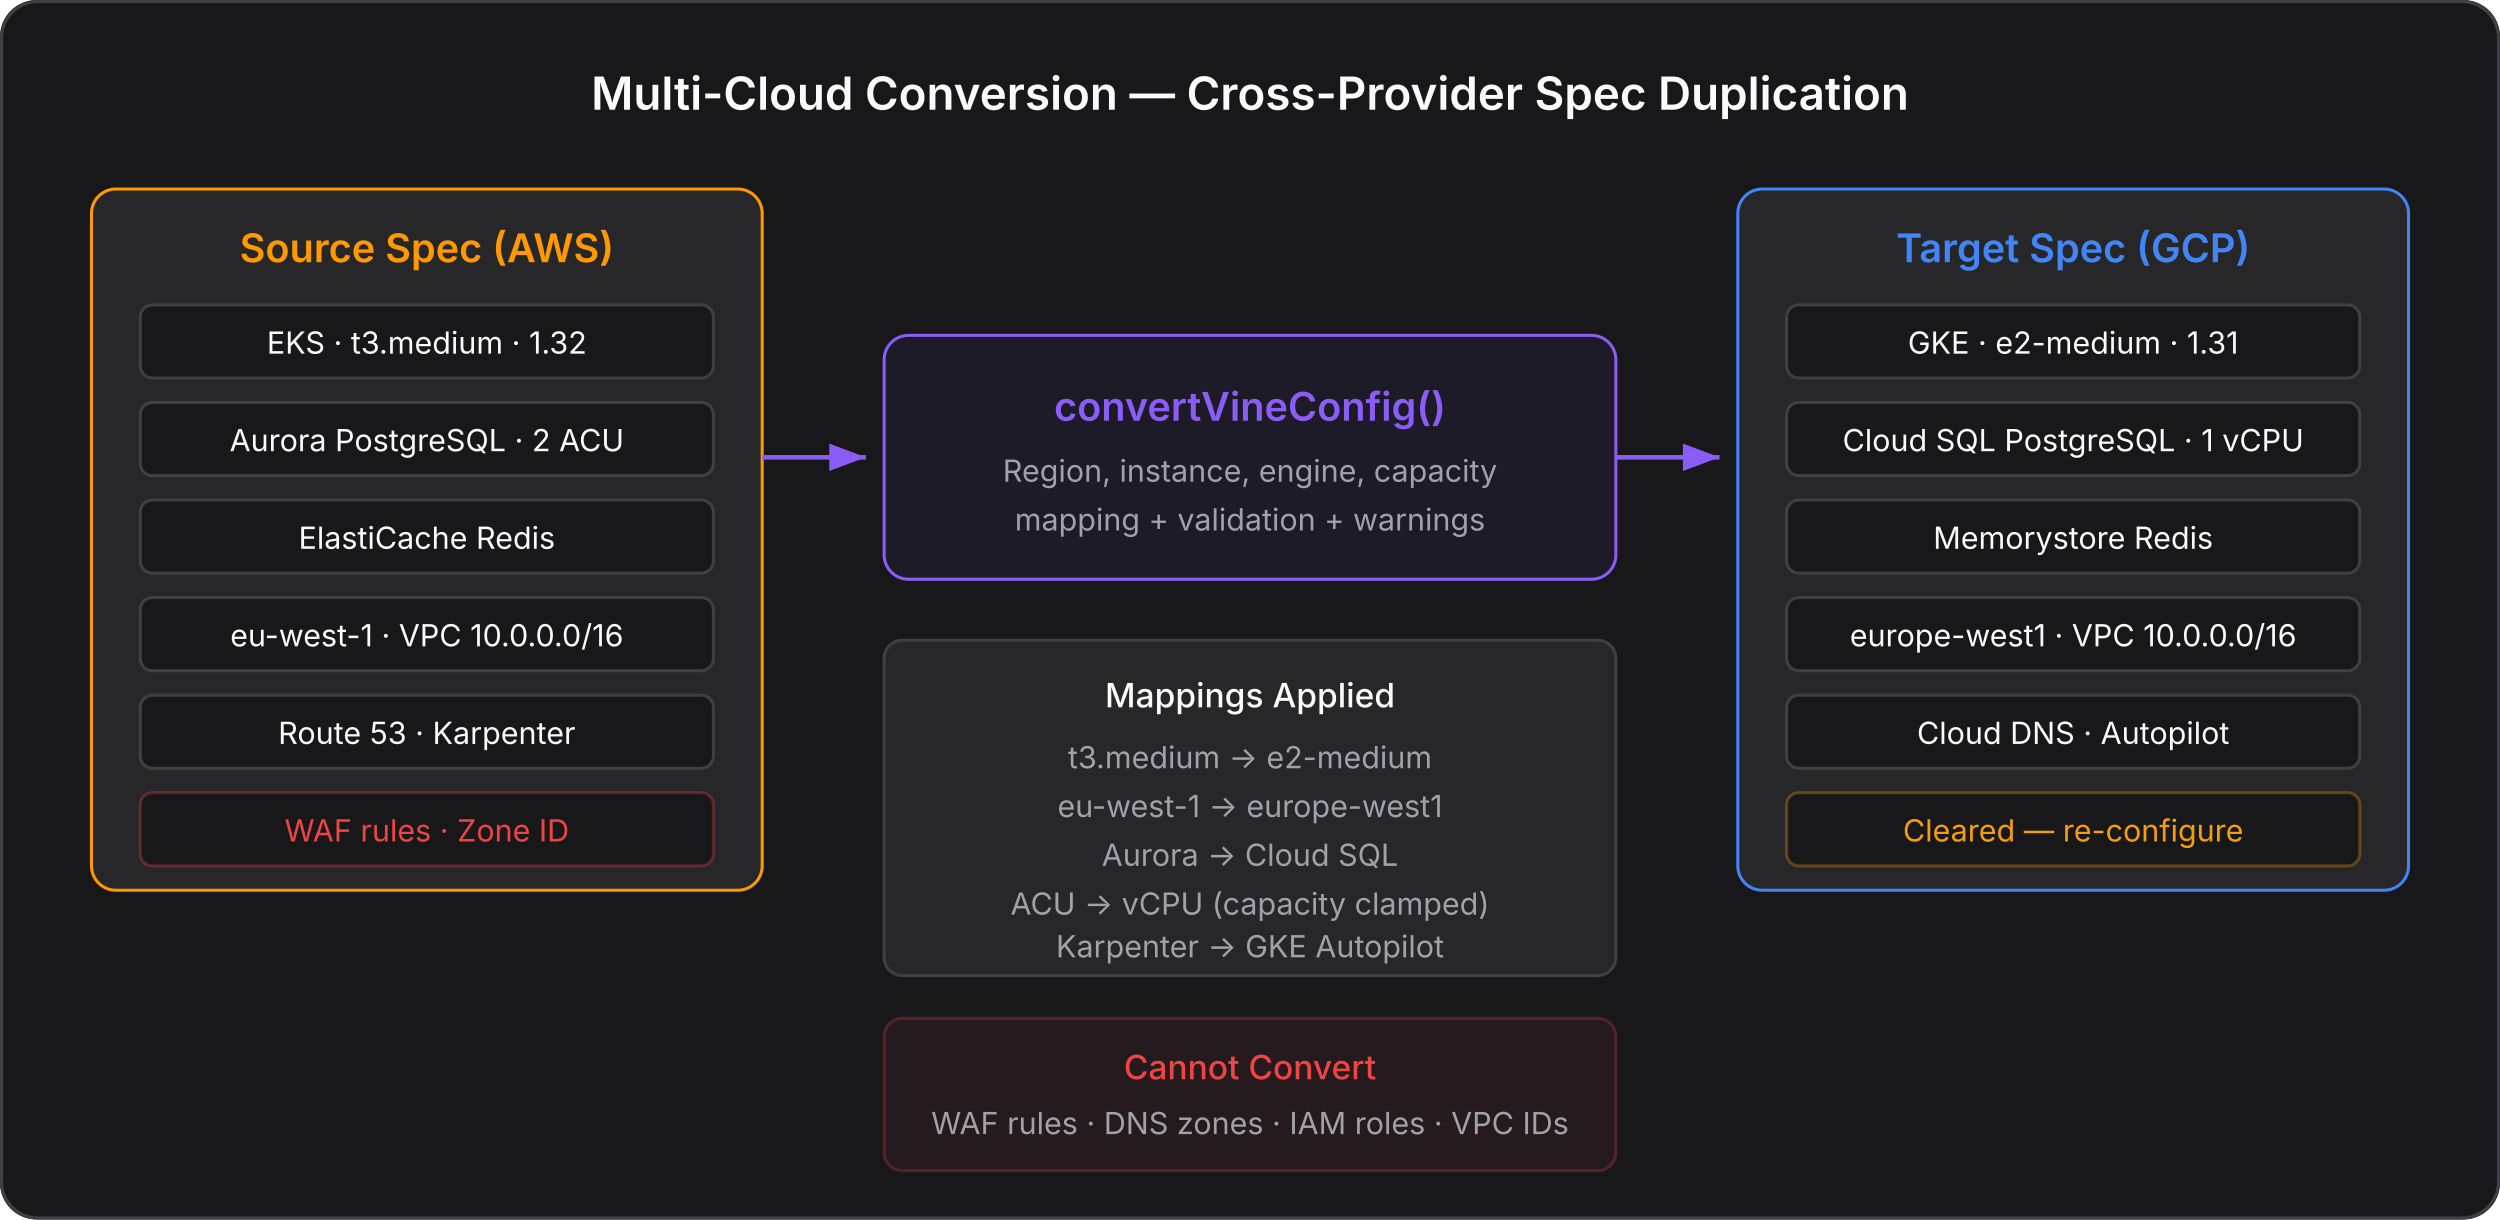
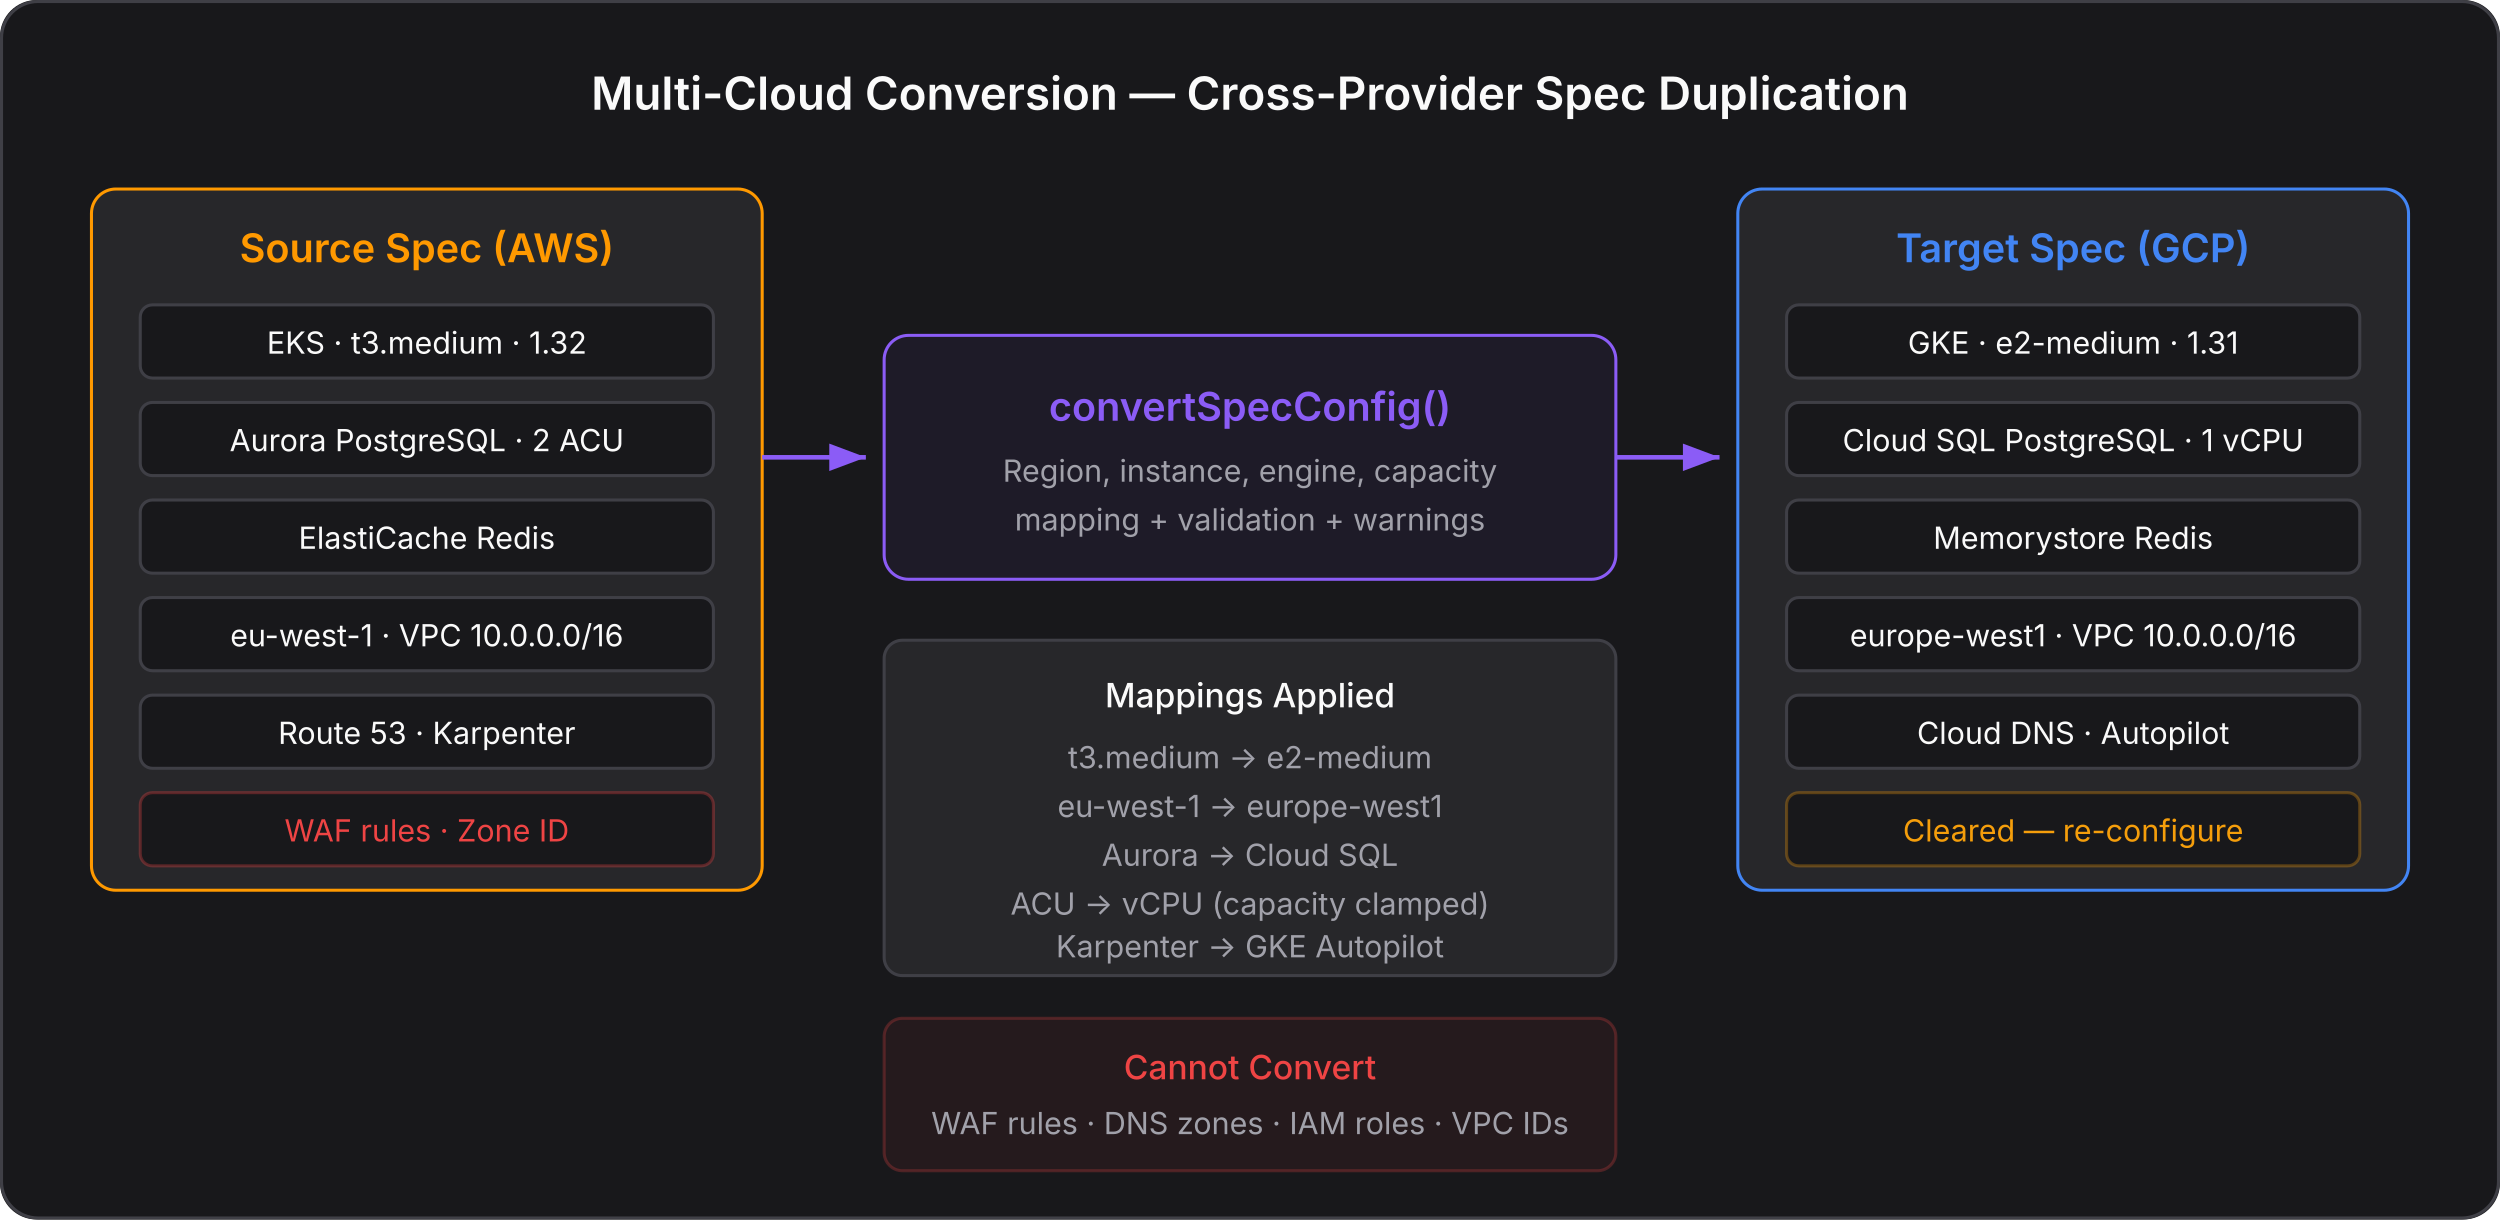
<svg xmlns="http://www.w3.org/2000/svg" viewBox="0 0 820 400" width="100%" fill="none">
  <defs>
    <marker id="arrow" markerWidth="8" markerHeight="6" refX="8" refY="3" orient="auto">
      <path d="M0,0 L8,3 L0,6" fill="#52525B" />
    </marker>
    <marker id="arrow-accent" markerWidth="8" markerHeight="6" refX="8" refY="3" orient="auto">
      <path d="M0,0 L8,3 L0,6" fill="#8B5CF6" />
    </marker>
  </defs>
  <rect width="820" height="400" rx="12" fill="#18181B" />
  <rect x="0.5" y="0.5" width="819" height="399" rx="12" fill="none" stroke="#3F3F46" />
  <text x="410" y="36" text-anchor="middle" font-family="Inter, system-ui, sans-serif" font-size="15" font-weight="600" fill="#FAFAFA">Multi-Cloud Conversion — Cross-Provider Spec Duplication</text>
  <rect x="30" y="62" width="220" height="230" rx="8" fill="#27272A" stroke="#FF9900" />
  <text x="140" y="86" text-anchor="middle" font-family="Inter, system-ui, sans-serif" font-size="13" font-weight="600" fill="#FF9900">Source Spec (AWS)</text>
  <rect x="46" y="100" width="188" height="24" rx="4" fill="#18181B" stroke="#3F3F46" />
  <text x="140" y="116" text-anchor="middle" font-family="Inter, system-ui, sans-serif" font-size="10" fill="#FAFAFA">EKS · t3.medium · 1.32</text>
  <rect x="46" y="132" width="188" height="24" rx="4" fill="#18181B" stroke="#3F3F46" />
  <text x="140" y="148" text-anchor="middle" font-family="Inter, system-ui, sans-serif" font-size="10" fill="#FAFAFA">Aurora PostgreSQL · 2 ACU</text>
  <rect x="46" y="164" width="188" height="24" rx="4" fill="#18181B" stroke="#3F3F46" />
  <text x="140" y="180" text-anchor="middle" font-family="Inter, system-ui, sans-serif" font-size="10" fill="#FAFAFA">ElastiCache Redis</text>
  <rect x="46" y="196" width="188" height="24" rx="4" fill="#18181B" stroke="#3F3F46" />
  <text x="140" y="212" text-anchor="middle" font-family="Inter, system-ui, sans-serif" font-size="10" fill="#FAFAFA">eu-west-1 · VPC 10.0.0.0/16</text>
  <rect x="46" y="228" width="188" height="24" rx="4" fill="#18181B" stroke="#3F3F46" />
  <text x="140" y="244" text-anchor="middle" font-family="Inter, system-ui, sans-serif" font-size="10" fill="#FAFAFA">Route 53 · Karpenter</text>
  <rect x="46" y="260" width="188" height="24" rx="4" fill="#18181B" stroke="#EF444450" />
  <text x="140" y="276" text-anchor="middle" font-family="Inter, system-ui, sans-serif" font-size="10" fill="#EF4444">WAF rules · Zone ID</text>
  <rect x="290" y="110" width="240" height="80" rx="8" fill="#8B5CF610" stroke="#8B5CF6" />
-   <text x="410" y="138" text-anchor="middle" font-family="Inter, system-ui, sans-serif" font-size="13" font-weight="600" fill="#8B5CF6">convertVineConfig()</text>
+   <text x="410" y="138" text-anchor="middle" font-family="Inter, system-ui, sans-serif" font-size="13" font-weight="600" fill="#8B5CF6">convertSpecConfig()</text>
  <text x="410" y="158" text-anchor="middle" font-family="Inter, system-ui, sans-serif" font-size="10" fill="#A1A1AA">Region, instance, engine, capacity</text>
  <text x="410" y="174" text-anchor="middle" font-family="Inter, system-ui, sans-serif" font-size="10" fill="#A1A1AA">mapping + validation + warnings</text>
  <line x1="250" y1="150" x2="284" y2="150" stroke="#8B5CF6" stroke-width="1.5" marker-end="url(#arrow-accent)" />
  <line x1="530" y1="150" x2="564" y2="150" stroke="#8B5CF6" stroke-width="1.5" marker-end="url(#arrow-accent)" />
  <rect x="570" y="62" width="220" height="230" rx="8" fill="#27272A" stroke="#4285F4" />
  <text x="680" y="86" text-anchor="middle" font-family="Inter, system-ui, sans-serif" font-size="13" font-weight="600" fill="#4285F4">Target Spec (GCP)</text>
  <rect x="586" y="100" width="188" height="24" rx="4" fill="#18181B" stroke="#3F3F46" />
  <text x="680" y="116" text-anchor="middle" font-family="Inter, system-ui, sans-serif" font-size="10" fill="#FAFAFA">GKE · e2-medium · 1.31</text>
  <rect x="586" y="132" width="188" height="24" rx="4" fill="#18181B" stroke="#3F3F46" />
  <text x="680" y="148" text-anchor="middle" font-family="Inter, system-ui, sans-serif" font-size="10" fill="#FAFAFA">Cloud SQL PostgreSQL · 1 vCPU</text>
  <rect x="586" y="164" width="188" height="24" rx="4" fill="#18181B" stroke="#3F3F46" />
  <text x="680" y="180" text-anchor="middle" font-family="Inter, system-ui, sans-serif" font-size="10" fill="#FAFAFA">Memorystore Redis</text>
  <rect x="586" y="196" width="188" height="24" rx="4" fill="#18181B" stroke="#3F3F46" />
  <text x="680" y="212" text-anchor="middle" font-family="Inter, system-ui, sans-serif" font-size="10" fill="#FAFAFA">europe-west1 · VPC 10.0.0.0/16</text>
  <rect x="586" y="228" width="188" height="24" rx="4" fill="#18181B" stroke="#3F3F46" />
  <text x="680" y="244" text-anchor="middle" font-family="Inter, system-ui, sans-serif" font-size="10" fill="#FAFAFA">Cloud DNS · Autopilot</text>
  <rect x="586" y="260" width="188" height="24" rx="4" fill="#18181B" stroke="#F59E0B50" />
  <text x="680" y="276" text-anchor="middle" font-family="Inter, system-ui, sans-serif" font-size="10" fill="#F59E0B">Cleared — re-configure</text>
  <rect x="290" y="210" width="240" height="110" rx="6" fill="#27272A" stroke="#3F3F46" />
  <text x="410" y="232" text-anchor="middle" font-family="Inter, system-ui, sans-serif" font-size="11" font-weight="500" fill="#FAFAFA">Mappings Applied</text>
  <text x="410" y="252" text-anchor="middle" font-family="Inter, system-ui, sans-serif" font-size="10" fill="#A1A1AA">t3.medium → e2-medium</text>
  <text x="410" y="268" text-anchor="middle" font-family="Inter, system-ui, sans-serif" font-size="10" fill="#A1A1AA">eu-west-1 → europe-west1</text>
  <text x="410" y="284" text-anchor="middle" font-family="Inter, system-ui, sans-serif" font-size="10" fill="#A1A1AA">Aurora → Cloud SQL</text>
  <text x="410" y="300" text-anchor="middle" font-family="Inter, system-ui, sans-serif" font-size="10" fill="#A1A1AA">ACU → vCPU (capacity clamped)</text>
  <text x="410" y="314" text-anchor="middle" font-family="Inter, system-ui, sans-serif" font-size="10" fill="#A1A1AA">Karpenter → GKE Autopilot</text>
  <rect x="290" y="334" width="240" height="50" rx="6" fill="#EF444410" stroke="#EF444440" />
  <text x="410" y="354" text-anchor="middle" font-family="Inter, system-ui, sans-serif" font-size="11" font-weight="500" fill="#EF4444">Cannot Convert</text>
  <text x="410" y="372" text-anchor="middle" font-family="Inter, system-ui, sans-serif" font-size="10" fill="#A1A1AA">WAF rules · DNS zones · IAM roles · VPC IDs</text>
</svg>
